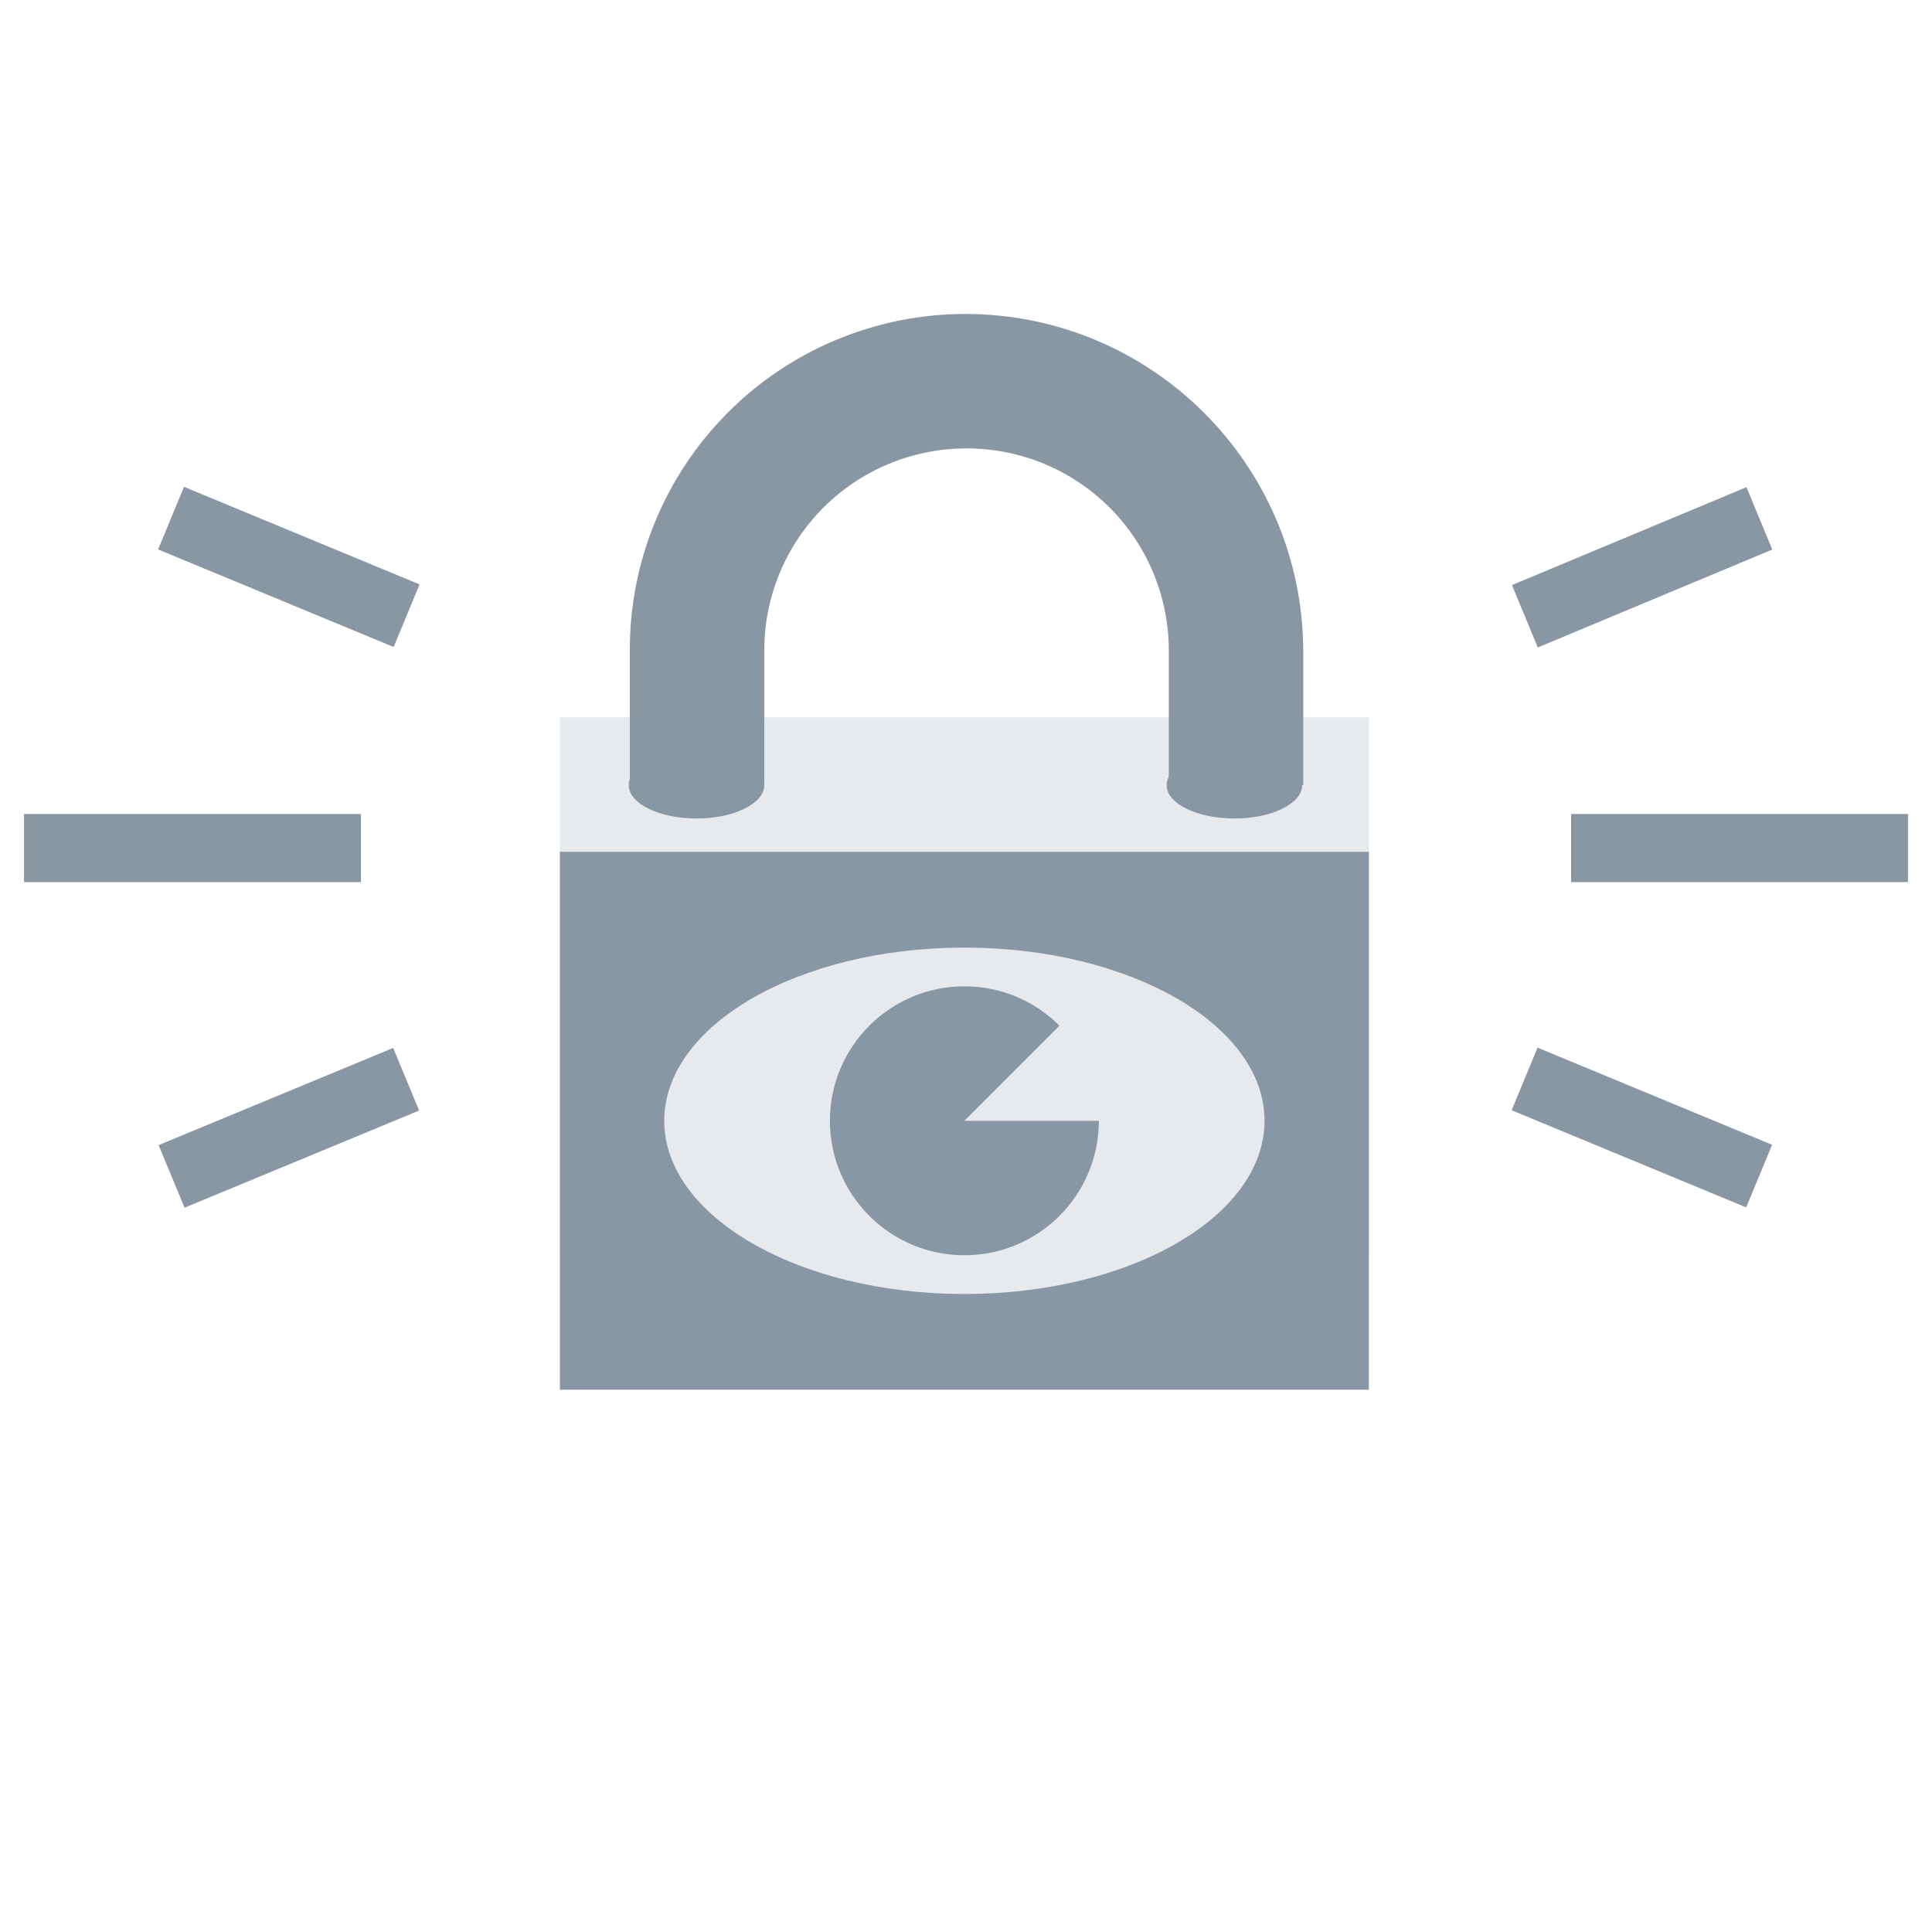
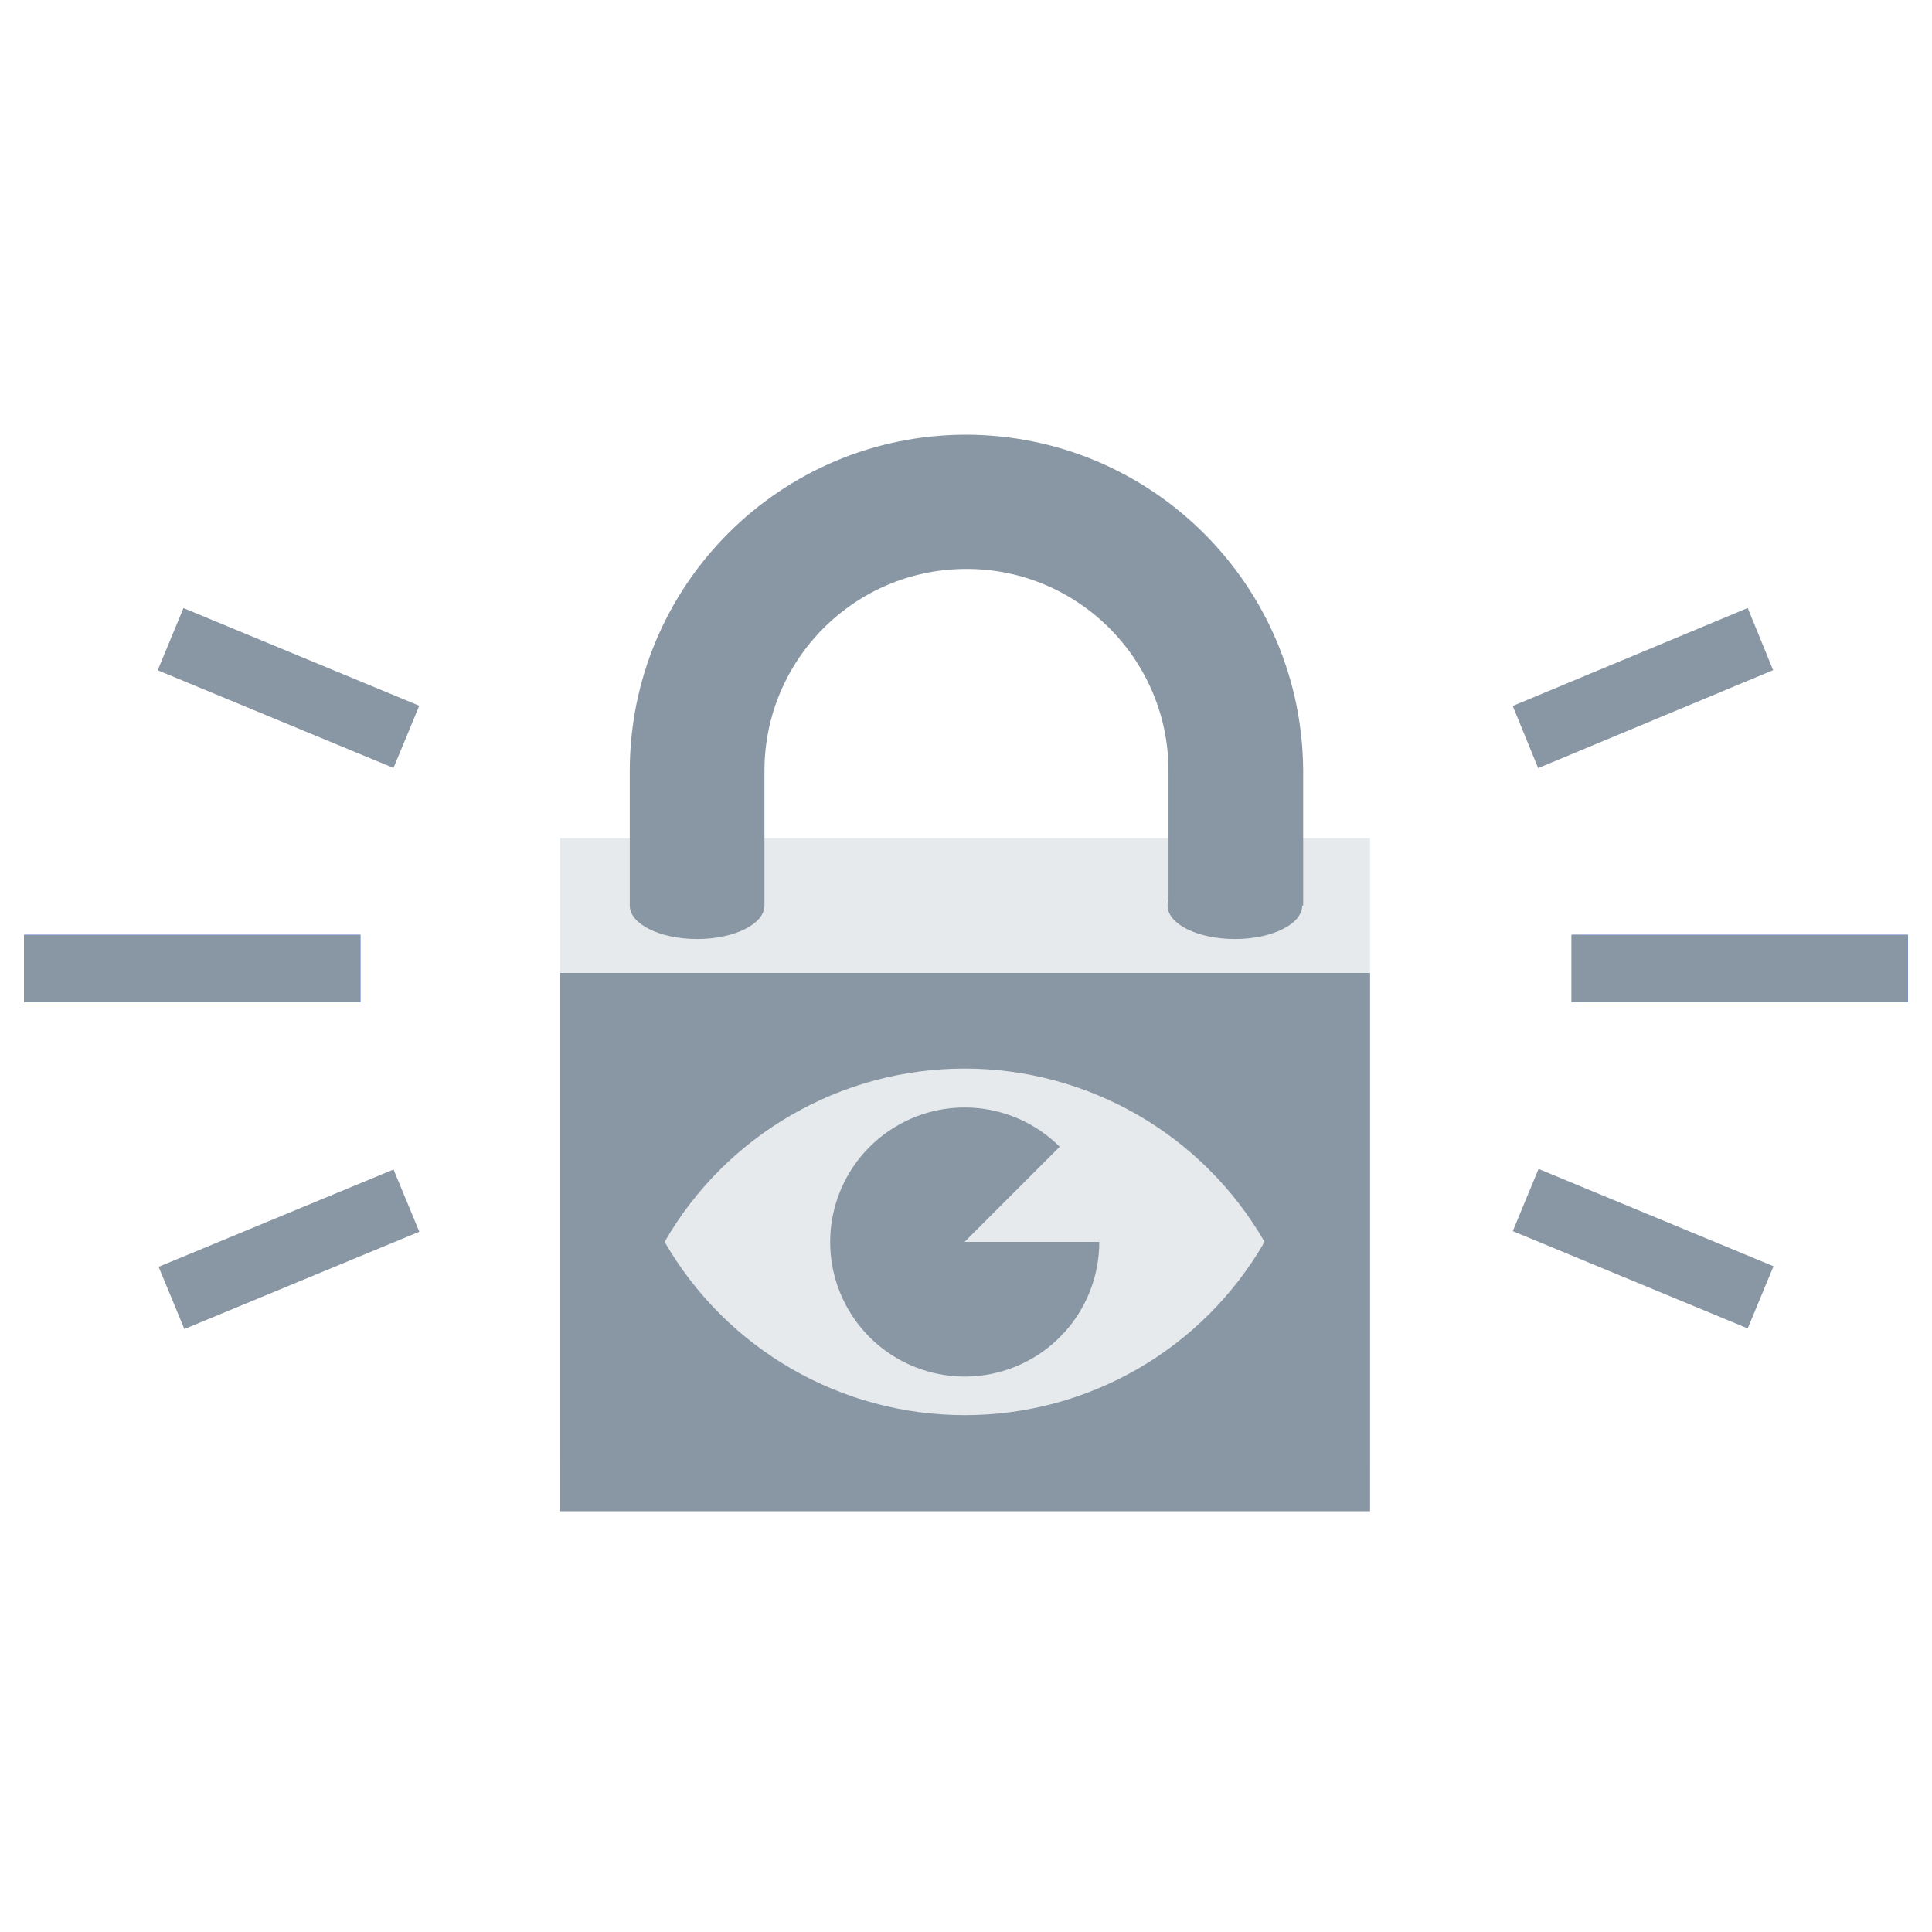
<svg xmlns="http://www.w3.org/2000/svg" viewBox="0 0 80 80">
  <defs>
-     <style>.a{fill:none;}.b{fill:#e6eaed;}.c{fill:#8997a5;}</style>
+     <style>.a{fill:none;}.b{fill:#e6eaed;}.c{fill:#8997a5;}.d{fill:#2f74fb;}</style>
  </defs>
-   <g transform="translate(-392 -1026)">
-     <rect class="a" width="80" height="80" transform="translate(392 1026)" />
-     <path class="b" d="M0,0H33.5V22.273H0Z" transform="translate(415.184 1055.705)" />
-     <rect class="c" width="33.499" height="22.273" transform="translate(415.184 1061.273)" />
-     <g transform="translate(419.505 1065.238)">
-       <ellipse class="b" cx="12.428" cy="7.172" rx="12.428" ry="7.172" />
-     </g>
-     <circle class="c" cx="5.568" cy="5.568" r="5.568" transform="translate(426.365 1066.841)" />
-     <path class="b" d="M91.9,64.9l-4.5,4.5h6.415Z" transform="translate(344.533 1003.01)" />
-     <ellipse class="c" cx="2.806" cy="1.381" rx="2.806" ry="1.381" transform="translate(418.035 1057.13)" />
-     <ellipse class="c" cx="2.806" cy="1.381" rx="2.806" ry="1.381" transform="translate(440.308 1057.13)" />
-     <path class="c" d="M56.3,13.943v5.568h5.568V13.943a8.365,8.365,0,0,1,8.375-8.375h0a8.365,8.365,0,0,1,8.375,8.375v5.568h5.568V13.943A14,14,0,0,0,70.2,0h0A13.9,13.9,0,0,0,56.3,13.943Z" transform="translate(361.779 1039)" />
-     <g transform="translate(393 1059.714)">
-       <rect class="c" width="13.943" height="2.806" transform="translate(64.057)" />
-       <rect class="c" width="13.943" height="2.806" />
-     </g>
-     <g transform="translate(393 1046.158)">
-       <g transform="translate(5.568 23.235)">
-         <rect class="c" width="10.513" height="2.806" transform="translate(0 4.023) rotate(-22.5)" />
-       </g>
-       <g transform="translate(0 0)">
-         <g transform="translate(0 13.556)">
-           <rect class="c" width="13.943" height="2.806" transform="translate(64.057 0)" />
-           <rect class="c" width="13.943" height="2.806" transform="translate(0 0)" />
-         </g>
-         <g transform="translate(5.546)">
-           <rect class="c" width="10.557" height="2.806" transform="translate(9.754 6.633) rotate(-157.5)" />
-         </g>
-         <g transform="translate(61.593 0.014)">
-           <g transform="translate(0.014)">
-             <path class="c" d="M148.011,16.1,138.3,20.154l1.069,2.584,9.711-4.054Z" transform="translate(-138.3 -16.1)" />
+   <g transform="translate(-422 -1021)">
+     <rect class="a" width="80" height="80" transform="translate(422 1021)" />
+     <g transform="translate(148.28 1.011)">
+       <g transform="translate(274.72 1037.989)">
+         <g transform="translate(0 0)">
+           <rect class="b" width="33.54" height="25.915" transform="translate(22.191 16.711)" />
+           <path class="c" d="M113.8,114.3v22.288h33.54V114.3Zm16.751,18.31a14.333,14.333,0,0,1-12.422-7.176,14.339,14.339,0,0,1,24.843,0A14.309,14.309,0,0,1,130.551,132.61Z" transform="translate(-91.609 -92.012)" />
+           <path class="c" d="M180.616,144.438a5.571,5.571,0,1,0,1.638,3.939h-5.577Z" transform="translate(-137.736 -114.954)" />
+           <ellipse class="c" cx="2.788" cy="1.384" rx="2.788" ry="1.384" transform="translate(25.077 18.115)" />
+           <ellipse class="c" cx="2.788" cy="1.384" rx="2.788" ry="1.384" transform="translate(47.346 18.115)" />
+           <path class="c" d="M128.6,13.923V19.5h5.577V13.923a8.364,8.364,0,0,1,8.365-8.365h0a8.364,8.364,0,0,1,8.366,8.365V19.5h5.577V13.923A13.99,13.99,0,0,0,142.523,0h0A13.931,13.931,0,0,0,128.6,13.923Z" transform="translate(-103.523 0)" />
+           <g transform="translate(0 20.709)">
+             <rect class="d" width="13.923" height="2.788" transform="translate(64.077)" />
+             <rect class="d" width="13.923" height="2.788" />
          </g>
-           <g transform="translate(0 23.208)">
-             <rect class="c" width="10.513" height="2.806" transform="translate(9.713 6.616) rotate(-157.5)" />
+           <g transform="translate(0 7.176)">
+             <g transform="translate(5.567 23.25)">
+               <rect class="c" width="10.53" height="2.789" transform="translate(0 4.03) rotate(-22.5)" />
+             </g>
+             <g transform="translate(0 13.533)">
+               <rect class="c" width="13.923" height="2.788" transform="translate(64.077)" />
+               <rect class="c" width="13.923" height="2.788" />
+             </g>
+             <g transform="translate(5.529 0.002)">
+               <rect class="c" width="10.569" height="2.788" transform="translate(9.765 6.621) rotate(-157.5)" />
+             </g>
+             <g transform="translate(61.639)">
+               <path class="c" d="M325.83,36.8l-9.73,4.056,1.053,2.574,9.73-4.056Z" transform="translate(-316.1 -36.8)" />
+               <g transform="translate(0.002 23.226)">
+                 <rect class="c" width="10.53" height="2.788" transform="translate(9.729 6.606) rotate(-157.5)" />
+               </g>
+             </g>
          </g>
        </g>
      </g>
    </g>
  </g>
</svg>
